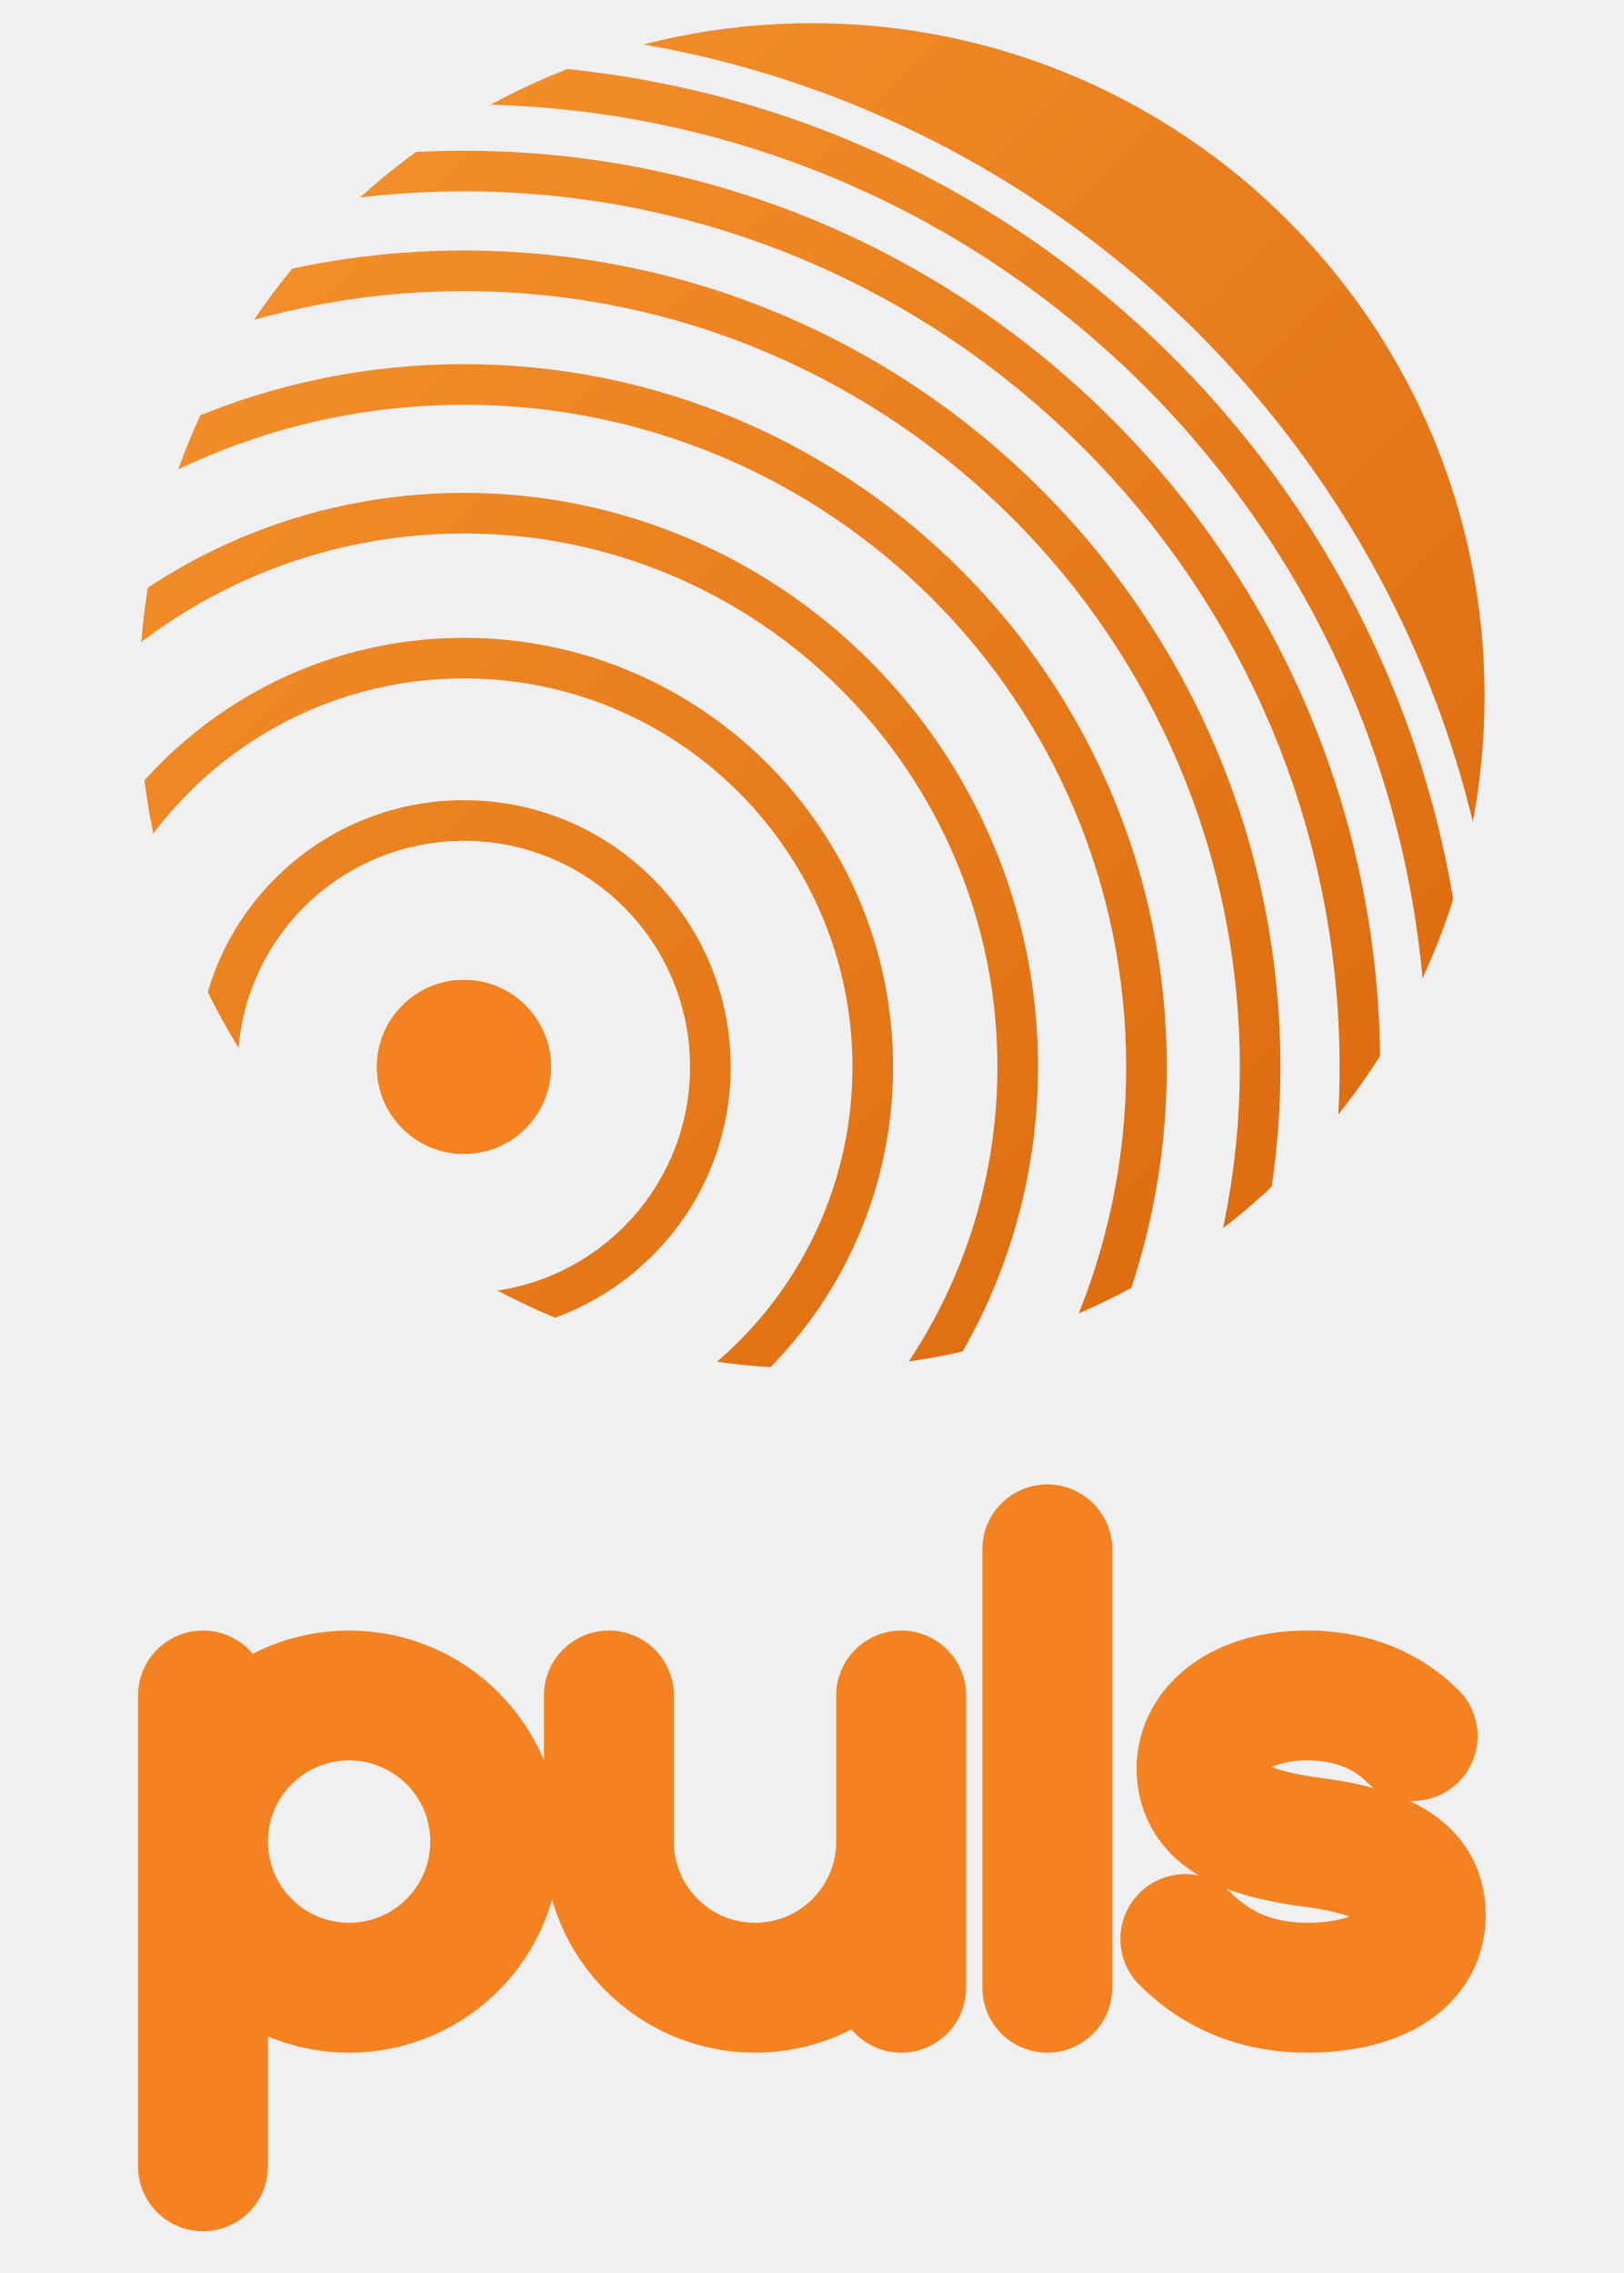
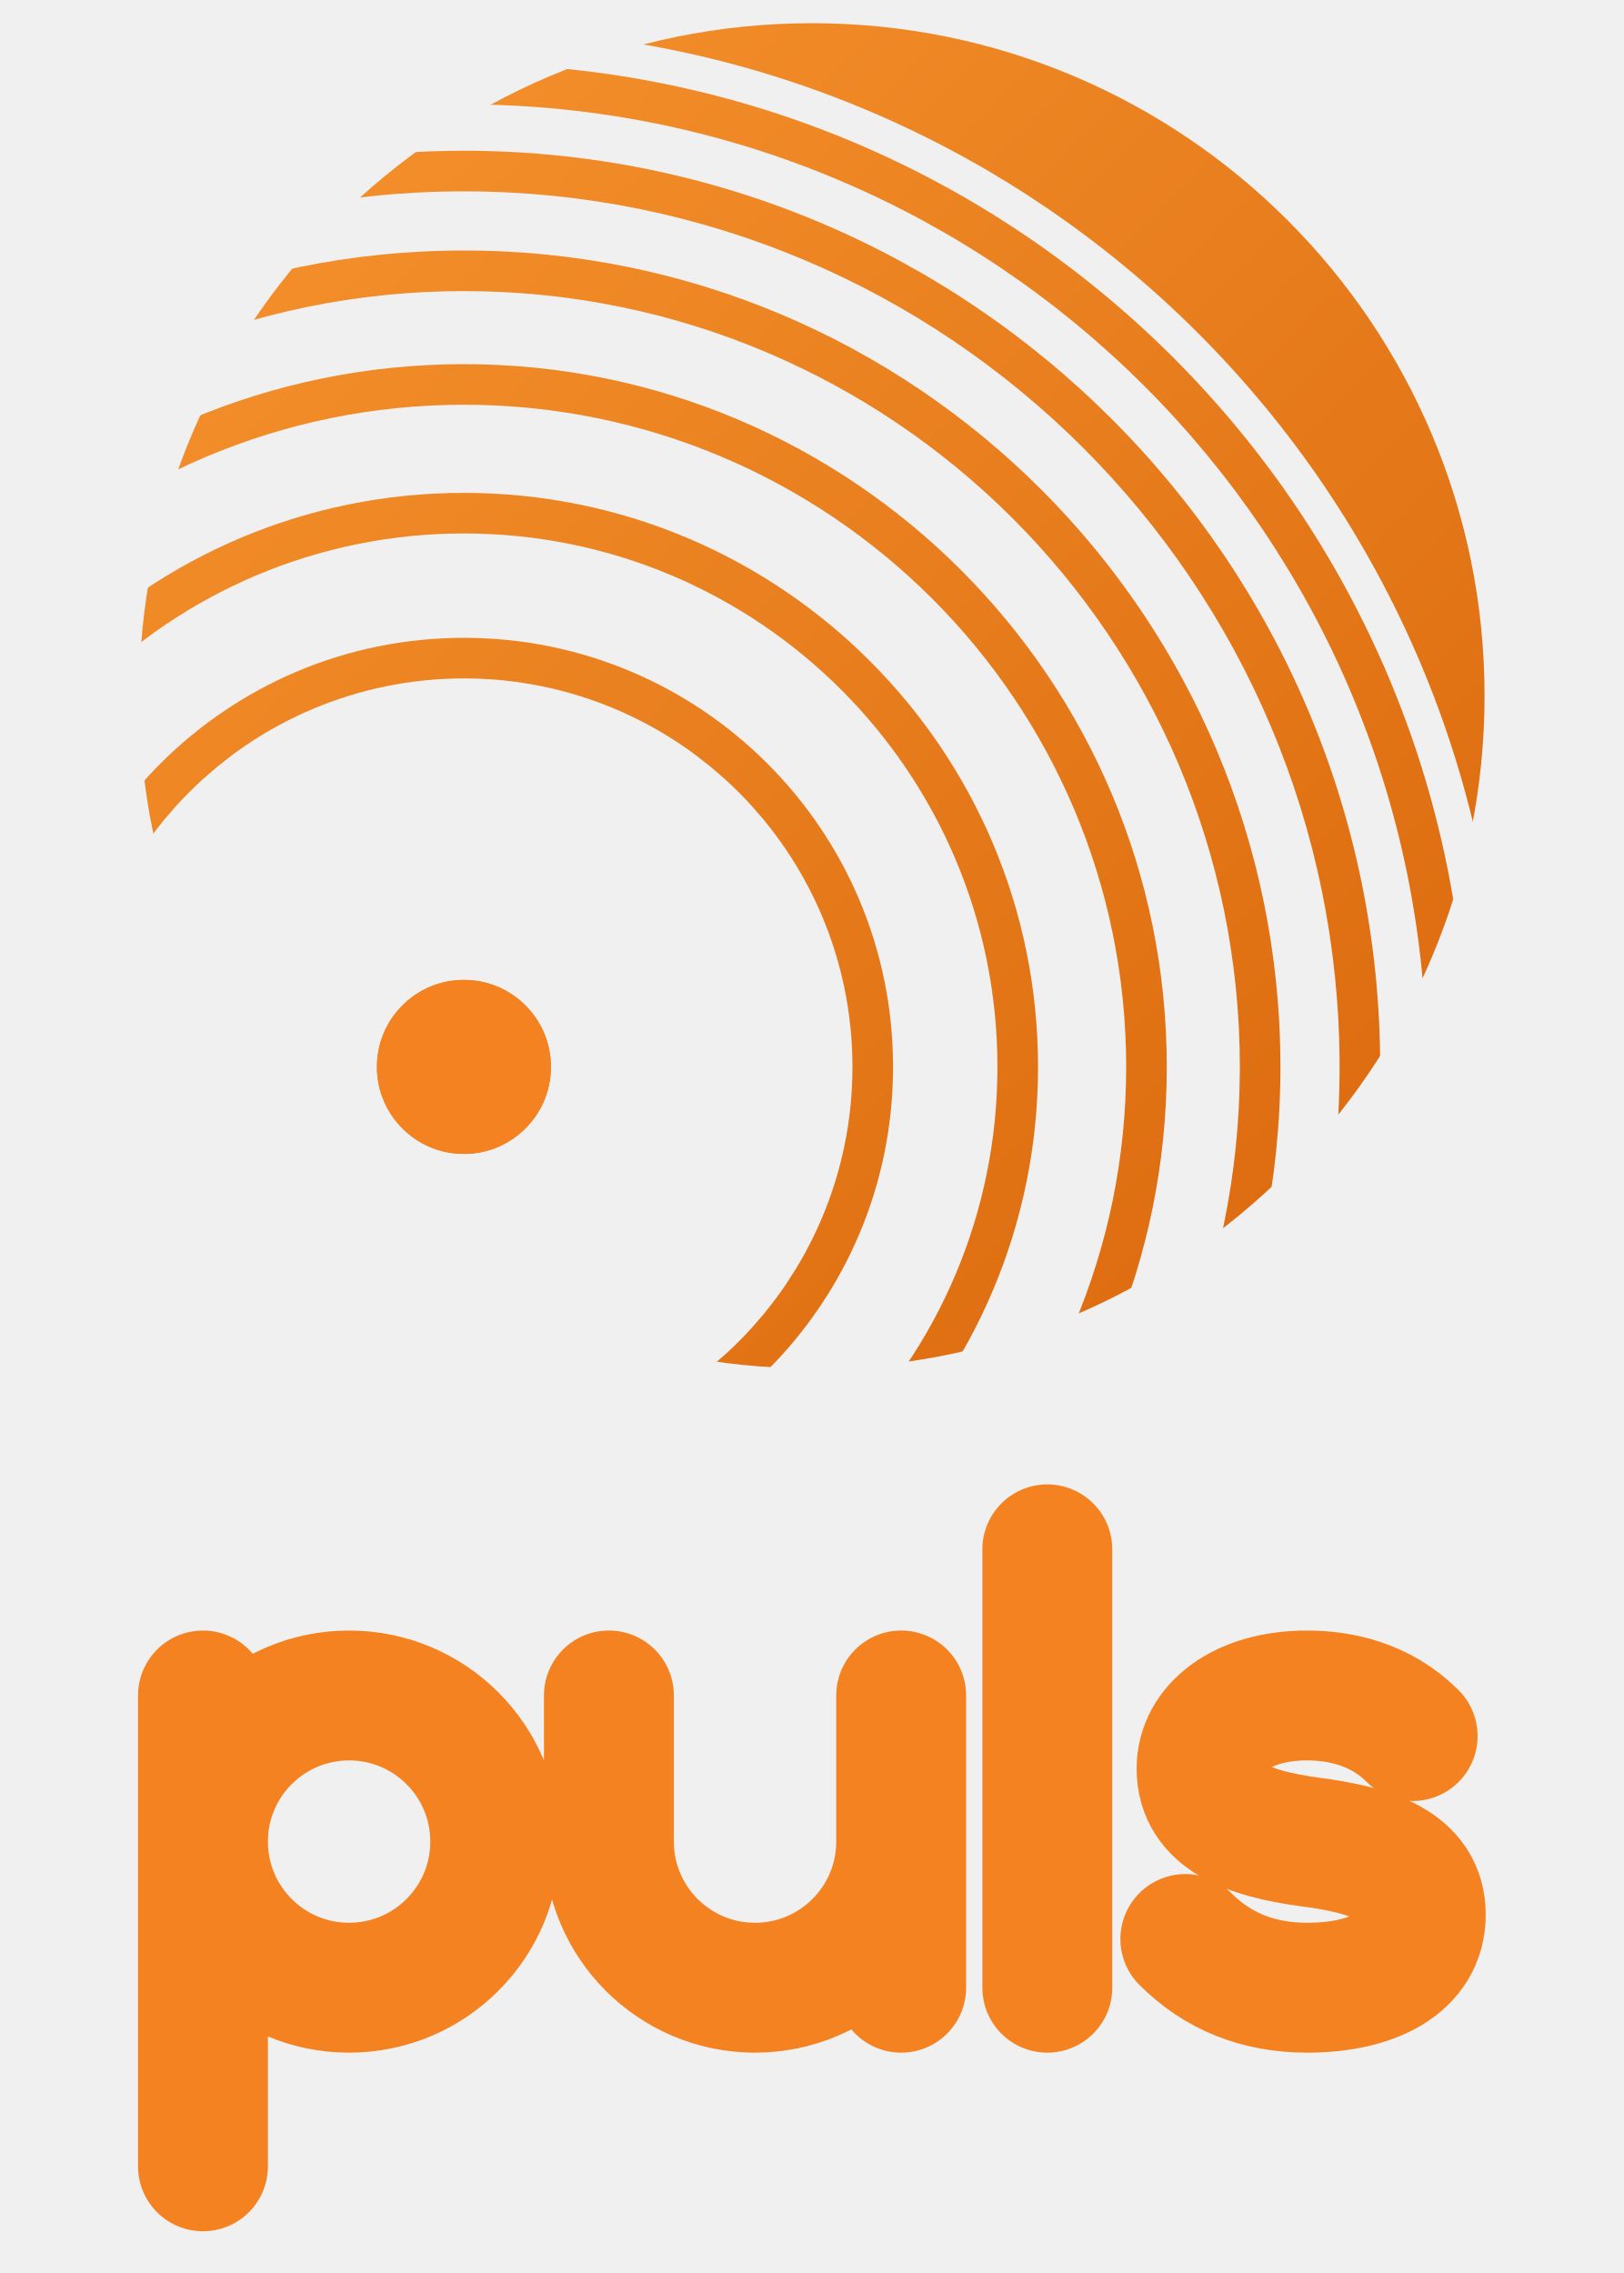
<svg xmlns="http://www.w3.org/2000/svg" viewBox="0 0 140 196" role="img" aria-label="Puls">
  <g transform="translate(10 0)">
    <defs>
      <linearGradient id="bg" x1="0" y1="0" x2="1" y2="1">
        <stop offset="0" stop-color="#f7952f" />
        <stop offset="1" stop-color="#d9660b" />
      </linearGradient>
      <mask id="cut" maskUnits="userSpaceOnUse" x="0" y="0" width="120" height="120">
        <circle cx="60" cy="60" r="58" fill="#fff" />
-         <circle cx="30" cy="92" r="13.5" fill="none" stroke="#000" stroke-width="12" />
-         <circle cx="30" cy="92" r="28.25" fill="none" stroke="#000" stroke-width="10.5" />
+         <circle cx="30" cy="92" r="20.5" fill="none" stroke="#000" stroke-width="26" />
        <circle cx="30" cy="92" r="41.5" fill="none" stroke="#000" stroke-width="9" />
        <circle cx="30" cy="92" r="53.3" fill="none" stroke="#000" stroke-width="7.6" />
        <circle cx="30" cy="92" r="63.75" fill="none" stroke="#000" stroke-width="6.3" />
        <circle cx="30" cy="92" r="72.95" fill="none" stroke="#000" stroke-width="5.1" />
        <circle cx="30" cy="92" r="81" fill="none" stroke="#000" stroke-width="4" />
        <circle cx="30" cy="92" r="88" fill="none" stroke="#000" stroke-width="3" />
      </mask>
    </defs>
    <rect width="120" height="120" fill="url(#bg)" mask="url(#cut)" />
    <circle class="puls-source" cx="30" cy="92" r="7.5" fill="#f58220" />
  </g>
  <g transform="translate(7.7 128) scale(.7)">
    <path d="M14 26V84M14 44a18 18 0 1 0 36 0a18 18 0 1 0-36 0M64 26v18a18 18 0 0 0 36 0M100 26v36M118 8v54M163 31c-4-4-9-5-13-5c-8 0-13 4-13 9c0 6 6 8 13 9c8 1 14 3 14 9c0 6-6 9-14 9c-6 0-11-2-15-6" fill="none" stroke="#f58220" stroke-width="16" stroke-linecap="round" stroke-linejoin="round" />
  </g>
</svg>
